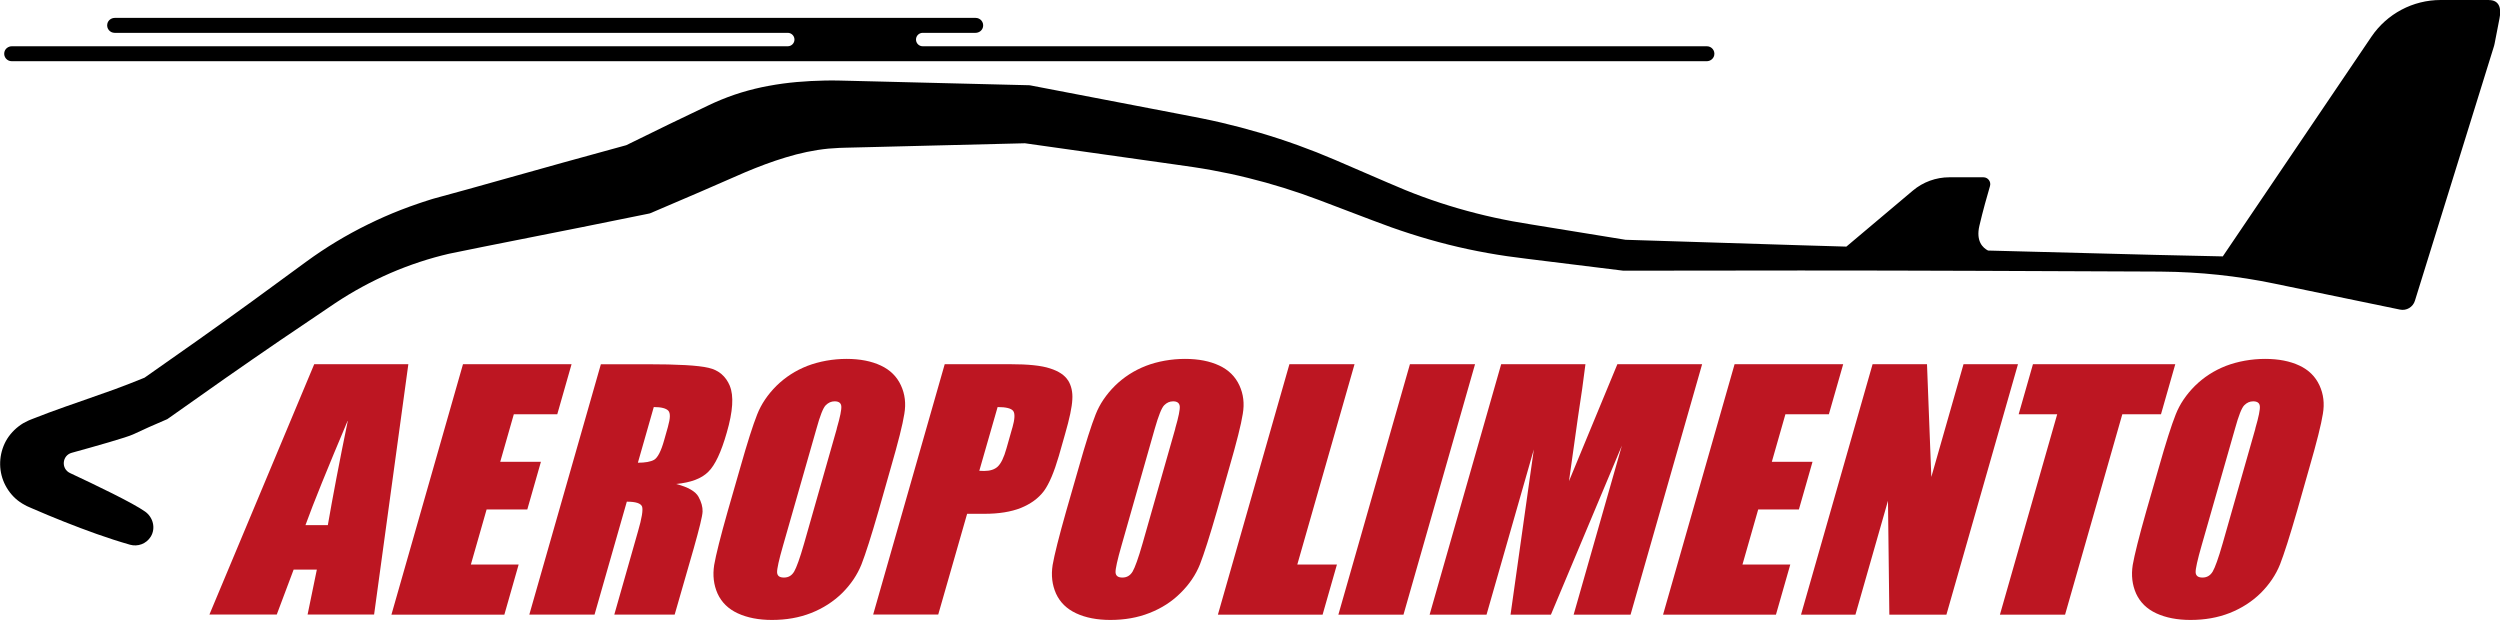
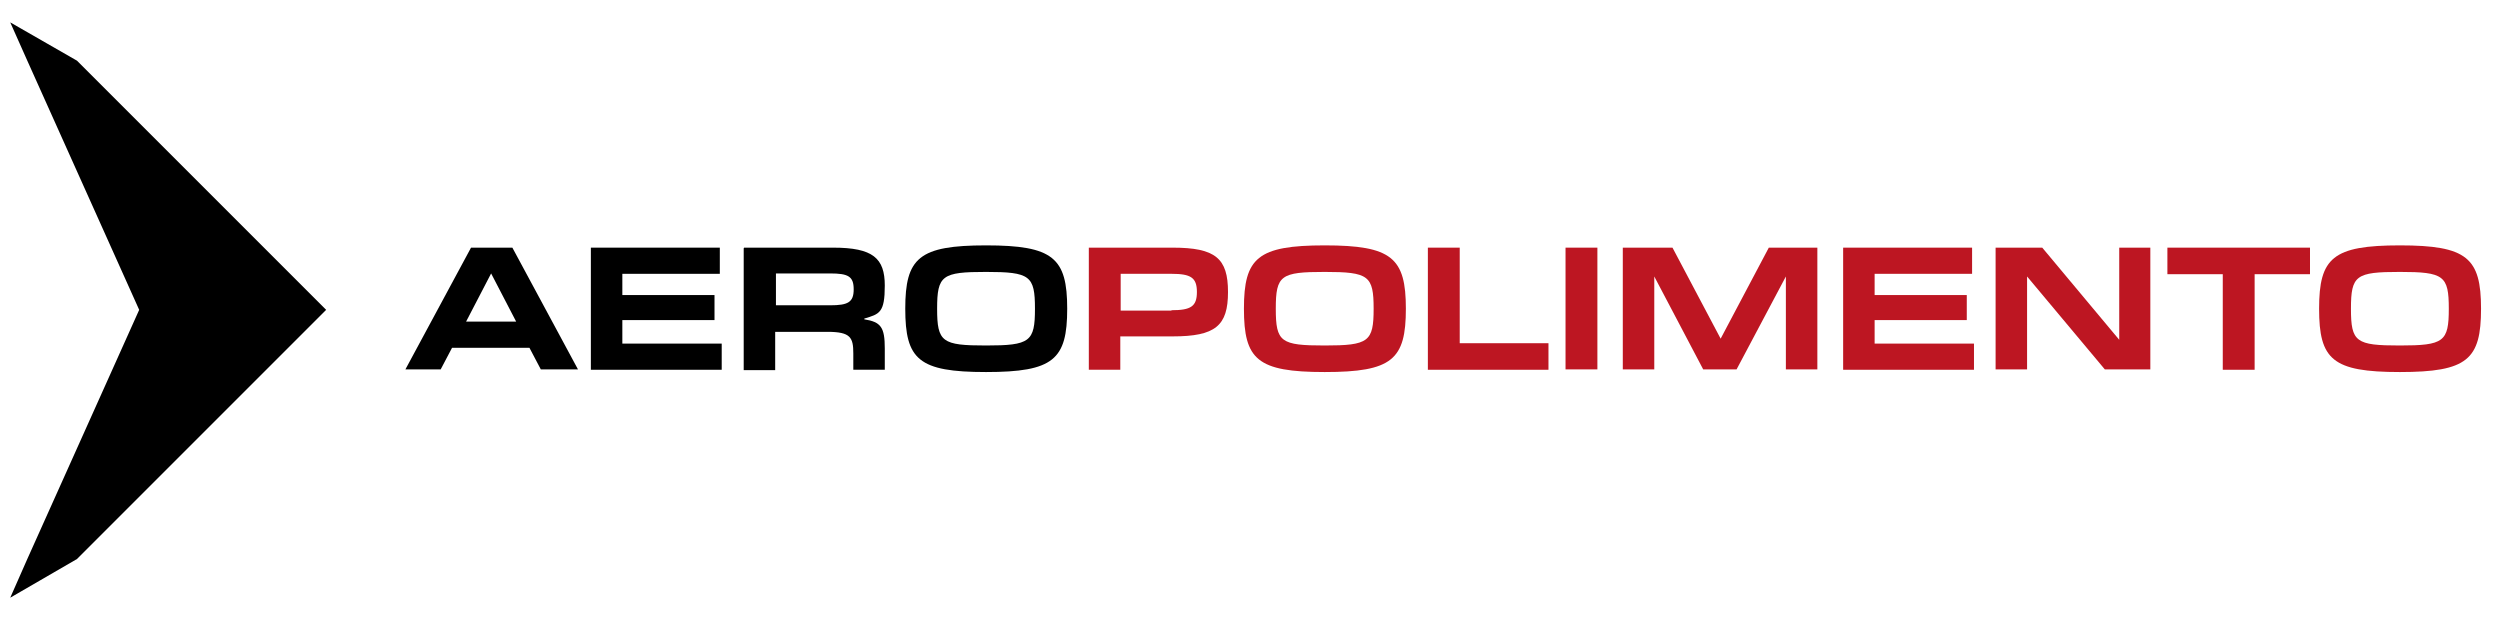
- <svg xmlns="http://www.w3.org/2000/svg" id="Layer_1" viewBox="0 0 659.25 163.47">
+ <svg xmlns="http://www.w3.org/2000/svg" id="Layer_1" version="1.1" viewBox="0 0 659.2 163.5">
  <defs>
-     <style>.cls-1,.cls-2{stroke-width:0px;}.cls-2{fill:#bd1622;}</style>
+     <style>
+       .st0 {
+         fill: #bd1622;
+       }
+     </style>
  </defs>
-   <path class="cls-2" d="m82.86,96.04l-27.64,66.02h17.76l4.45-11.85h6.12l-2.44,11.85h17.54l9.03-66.02h-24.82Zm3.59,42.44h-5.9c2.1-5.82,5.86-15.06,11.21-27.72-2.27,11-4.02,20.28-5.31,27.72Z" />
-   <polygon class="cls-2" points="122.09 96.04 150.72 96.04 146.95 109.25 135.49 109.25 131.91 121.78 142.64 121.78 139.05 134.34 128.32 134.34 124.17 148.86 136.77 148.86 133 162.08 103.22 162.08 122.09 96.04" />
-   <path class="cls-2" d="m192.47,101.78c-1.07-2.57-2.95-4.19-5.65-4.79-2.7-.64-8.09-.94-16.22-.94h-12.15l-18.87,66.02h17.2l8.51-29.78c2.35,0,3.68.43,4.02,1.28.3.86-.04,3.04-1.07,6.55l-6.25,21.95h15.92l5.01-17.41c1.5-5.31,2.31-8.56,2.35-9.76.04-1.2-.3-2.48-1.07-3.89-.77-1.41-2.74-2.57-5.9-3.38,3.89-.39,6.67-1.41,8.47-3.21,1.8-1.75,3.42-5.22,4.88-10.35,1.63-5.6,1.88-9.71.81-12.28Zm-16.3,10.65l-1.03,3.64c-.81,2.91-1.71,4.62-2.65,5.18-.9.51-2.35.77-4.28.77l4.19-14.68c2.01,0,3.25.34,3.85.98.56.64.51,2.01-.09,4.11Z" />
-   <path class="cls-2" d="m237.57,101.61c-1.07-2.31-2.82-4.06-5.31-5.22-2.48-1.16-5.48-1.75-9.03-1.75s-7.15.64-10.31,1.84c-3.17,1.24-5.86,3-8.17,5.26-2.31,2.31-4.02,4.83-5.09,7.57-1.11,2.78-2.61,7.49-4.49,14.12l-3.25,11.3c-1.93,6.8-3.12,11.55-3.59,14.25-.43,2.74-.13,5.26.9,7.57,1.07,2.31,2.82,4.02,5.31,5.18,2.52,1.16,5.52,1.75,9.03,1.75,3.77,0,7.19-.6,10.35-1.84,3.12-1.24,5.86-2.99,8.17-5.26,2.27-2.27,3.98-4.79,5.09-7.57,1.07-2.74,2.57-7.44,4.49-14.08l3.21-11.3c1.97-6.8,3.17-11.55,3.59-14.29.47-2.74.17-5.22-.9-7.53Zm-16.9,11.42l-8.64,30.33c-1.11,3.89-2.01,6.33-2.61,7.36-.64,1.07-1.5,1.58-2.7,1.58s-1.75-.47-1.8-1.37c-.04-.9.47-3.25,1.58-7.1l8.81-30.81c.94-3.42,1.75-5.48,2.44-6.16.68-.68,1.45-1.03,2.35-1.03,1.07,0,1.67.43,1.75,1.28.09.86-.3,2.82-1.2,5.9Z" />
-   <path class="cls-2" d="m281.64,100.32c-.86-1.37-2.44-2.44-4.75-3.17-2.31-.77-5.82-1.11-10.48-1.11h-17.29l-18.87,66.02h17.16l7.62-26.57h4.58c3.77,0,6.97-.51,9.58-1.54,2.61-1.07,4.62-2.52,6.08-4.45,1.41-1.93,2.7-5.01,3.94-9.24l1.63-5.73c1.2-4.15,1.84-7.19,1.93-9.16.13-1.97-.26-3.68-1.11-5.05Zm-14.68,12.45l-1.54,5.43c-.68,2.44-1.45,4.02-2.31,4.83-.81.77-2.01,1.16-3.59,1.16-.39,0-.77-.04-1.28-.04l4.83-16.81c2.22,0,3.59.34,4.11,1.03.51.68.43,2.14-.21,4.41Z" />
-   <path class="cls-2" d="m326.82,101.61c-1.07-2.31-2.82-4.06-5.31-5.22-2.48-1.16-5.48-1.75-9.03-1.75s-7.19.64-10.31,1.84c-3.17,1.24-5.86,3-8.17,5.26-2.31,2.31-4.02,4.83-5.09,7.57-1.11,2.78-2.61,7.49-4.49,14.12l-3.25,11.3c-1.93,6.8-3.12,11.55-3.59,14.25-.43,2.74-.13,5.26.9,7.57,1.07,2.31,2.82,4.02,5.31,5.18,2.48,1.16,5.52,1.75,9.03,1.75,3.72,0,7.19-.6,10.31-1.84,3.17-1.24,5.9-2.99,8.17-5.26,2.31-2.27,4.02-4.79,5.13-7.57,1.07-2.74,2.57-7.44,4.49-14.08l3.21-11.3c1.97-6.8,3.17-11.55,3.59-14.29.47-2.74.17-5.22-.9-7.53Zm-16.9,11.42l-8.64,30.33c-1.11,3.89-2.01,6.33-2.61,7.36-.64,1.07-1.54,1.58-2.7,1.58s-1.75-.47-1.8-1.37c-.04-.9.47-3.25,1.58-7.1l8.77-30.81c.98-3.42,1.8-5.48,2.48-6.16.68-.68,1.45-1.03,2.35-1.03,1.07,0,1.63.43,1.75,1.28.09.86-.3,2.82-1.2,5.9Z" />
-   <polygon class="cls-2" points="357.19 96.04 342.1 148.86 352.55 148.86 348.77 162.08 321.16 162.08 340.02 96.04 357.19 96.04" />
-   <polygon class="cls-2" points="388.97 96.04 370.1 162.08 352.93 162.08 371.8 96.04 388.97 96.04" />
-   <path class="cls-2" d="m448.85,96.04l-18.87,66.04h-15.01l12.72-44.58-18.71,44.58h-10.65l6.14-43.56-12.47,43.56h-15.01l18.87-66.04h22.22c-.48,3.97-1.14,8.65-1.98,14.04l-2.36,16.8,12.76-30.84h22.34Z" />
-   <polygon class="cls-2" points="457.41 96.04 486.05 96.04 482.27 109.25 470.81 109.25 467.23 121.78 477.96 121.78 474.37 134.34 463.64 134.34 459.49 148.86 472.1 148.86 468.32 162.08 438.55 162.08 457.41 96.04" />
-   <polygon class="cls-2" points="532.14 96.04 513.27 162.08 498.22 162.08 497.86 132.05 489.28 162.08 474.93 162.08 493.8 96.04 508.15 96.04 509.29 125.77 517.78 96.04 532.14 96.04" />
-   <polygon class="cls-2" points="573.62 96.04 569.85 109.25 559.65 109.25 544.56 162.08 527.38 162.08 542.48 109.25 532.32 109.25 536.09 96.04 573.62 96.04" />
-   <path class="cls-2" d="m611.64,101.61c-1.07-2.31-2.82-4.06-5.31-5.22-2.48-1.16-5.48-1.75-9.03-1.75s-7.15.64-10.31,1.84c-3.17,1.24-5.86,3-8.17,5.26-2.31,2.31-4.02,4.83-5.09,7.57-1.11,2.78-2.61,7.49-4.49,14.12l-3.25,11.3c-1.93,6.8-3.12,11.55-3.59,14.25-.43,2.74-.13,5.26.9,7.57,1.07,2.31,2.82,4.02,5.31,5.18,2.52,1.16,5.52,1.75,9.03,1.75,3.77,0,7.19-.6,10.35-1.84,3.12-1.24,5.86-2.99,8.17-5.26,2.27-2.27,3.98-4.79,5.09-7.57,1.07-2.74,2.57-7.44,4.49-14.08l3.21-11.3c1.97-6.8,3.17-11.59,3.59-14.29.47-2.74.17-5.22-.9-7.53Zm-16.9,11.42l-8.64,30.33c-1.11,3.89-2.01,6.33-2.61,7.36-.64,1.07-1.54,1.58-2.7,1.58s-1.75-.47-1.8-1.37c-.04-.9.47-3.25,1.58-7.1l8.81-30.81c.94-3.42,1.75-5.48,2.44-6.16.68-.68,1.45-1.03,2.35-1.03,1.07,0,1.67.43,1.75,1.28.09.86-.3,2.82-1.2,5.9Z" />
-   <path class="cls-1" d="m656.31,0h-12.71c-7.31,0-14.14,3.62-18.25,9.67l-39.2,57.94-17.98-.4-43.92-1.14c-1.36-.7-3.25-2.43-2.28-6.56.91-3.91,2.07-7.98,2.79-10.44.34-1.16-.53-2.32-1.73-2.32h-8.98c-3.52,0-6.94,1.24-9.63,3.51l-17.53,14.77c-3.98-.12-7.96-.24-11.94-.35l-46.29-1.45-19.88-3.23c-3.32-.55-6.74-1.07-9.92-1.65-3.23-.6-6.44-1.3-9.61-2.11-6.36-1.62-12.6-3.65-18.66-6.12-2.98-1.22-6.13-2.61-9.23-3.94l-9.34-4.03c-6.43-2.76-13.04-5.15-19.78-7.13-3.37-.99-6.76-1.89-10.19-2.69-3.41-.8-6.93-1.47-10.2-2.1l-39.92-7.67-.44-.08-.82-.02-26.35-.65-13.18-.33-6.59-.16-3.35-.08c-1.23-.03-2.46-.03-3.7,0-4.92.1-9.89.48-14.78,1.4-2.45.44-4.88,1.04-7.26,1.76-2.39.73-4.73,1.62-7.01,2.63l-.85.39c-.28.13-.58.26-.81.38l-1.48.71-2.97,1.42-5.94,2.85-11.26,5.51c-11.07,3-22.11,6.11-33.15,9.2l-8.57,2.4-8.58,2.35-.54.15-.6.18-1.19.38c-.81.24-1.52.51-2.29.76-1.5.51-2.99,1.05-4.48,1.63-2.96,1.15-5.86,2.43-8.7,3.83-5.69,2.79-11.12,6.06-16.22,9.79l-14.35,10.5c-9.39,6.81-18.85,13.51-28.36,20.14-2.63,1.07-5.28,2.11-7.95,3.09-2.87,1.04-5.75,2.05-8.64,3.05-2.89,1.01-5.78,2-8.64,3.07-1.43.53-2.86,1.08-4.27,1.64l-.53.21-.27.11-.15.06-.32.15c-.42.2-.84.41-1.25.64-.41.24-.8.53-1.19.82-1.54,1.18-2.86,2.76-3.68,4.52-1.63,3.53-1.6,7.61.23,11.08.9,1.71,2.23,3.27,3.8,4.34.39.29.79.5,1.19.73l.61.33c.13.06.15.07.2.09l.13.06,1.05.46c2.8,1.22,5.62,2.39,8.46,3.52,5.69,2.25,11.44,4.37,17.39,6.07,2.03.58,4.31-.21,5.49-2.15,1.34-2.21.6-5.09-1.5-6.58-3.25-2.31-12.99-6.97-19.81-10.17-2.4-1.13-2.11-4.64.46-5.34,6.28-1.73,14.51-4.06,16.18-4.85,2.76-1.3,5.55-2.55,8.36-3.74l.65-.28.53-.37c9.65-6.86,19.34-13.65,29.12-20.33l14.69-9.93c4.61-3.06,9.48-5.7,14.53-7.9,2.53-1.09,5.11-2.07,7.72-2.93,1.3-.43,2.62-.83,3.94-1.2.65-.18,1.35-.37,1.96-.52l.95-.23.47-.12.54-.12,8.69-1.77,8.7-1.73c11.59-2.31,23.19-4.58,34.76-6.97l.66-.14,1.09-.46,12.12-5.19,11.91-5.19c3.49-1.47,7.04-2.82,10.7-3.92,3.65-1.12,7.43-1.94,11.27-2.32.96-.08,1.92-.15,2.89-.19.45-.03,1.06-.03,1.59-.05l1.65-.04,6.59-.16,13.18-.33,25.91-.64,39.44,5.57c3.41.48,6.58.92,9.79,1.51,3.21.58,6.4,1.26,9.57,2.05,6.34,1.56,12.59,3.51,18.71,5.82l9.5,3.61c3.18,1.19,6.28,2.42,9.63,3.61,6.61,2.34,13.34,4.29,20.17,5.75,3.42.73,6.86,1.35,10.31,1.85,3.5.5,6.8.87,10.18,1.3l20.17,2.49.33.04h.18l46.64-.05c15.55.03,31.09,0,46.64.09l46.63.19,2.03.02c9.92.08,19.81,1.13,29.53,3.15l33.16,6.86c1.71.36,3.41-.65,3.93-2.32l20.75-66.81c.12-.35.21-.71.28-1.07l1.28-6.59c.56-2.68-.09-4.83-2.76-4.83h0Z" />
-   <path class="cls-1" d="m3.08,16.14h446.98c.94,0,1.79-.64,1.98-1.56.26-1.27-.71-2.38-1.93-2.38h-206.79c-.98,0-1.77-.79-1.77-1.77s.79-1.77,1.77-1.77h13.92c.94,0,1.79-.63,1.98-1.56.26-1.27-.71-2.38-1.93-2.38H30.28c-.94,0-1.79.63-1.98,1.56-.26,1.27.71,2.38,1.93,2.38h177.5c.98,0,1.77.8,1.77,1.77s-.79,1.77-1.77,1.77H3.13c-.94,0-1.79.64-1.98,1.56-.26,1.27.71,2.38,1.93,2.38h0Z" />
+   <g>
+     <path d="M124.3,65.3h10.8l17.3,32.1h-9.8l-3-5.7h-20.4l-3,5.7h-9.3l17.3-32.1ZM136.1,84.8l-6.6-12.7-6.6,12.7h13.2Z" />
+     <path d="M155.8,65.3h34v6.9h-25.7v5.6h24.3v6.6h-24.3v6.2h26.2v6.9h-34.5v-32.1Z" />
+     <path d="M196.2,65.3h23.5c10.5,0,13.6,2.8,13.6,10s-1.4,7.5-5.4,8.7v.2c4.4.7,5.4,2.1,5.4,7.7v5.6h-8.3v-4.3c0-4.2-.7-5.7-6.8-5.7h-13.8v10.1h-8.3v-32.1ZM218.9,80.5c4.7,0,6.2-.8,6.2-4.2s-1.4-4.2-6.2-4.2h-14.3v8.4h14.4Z" />
+     <path d="M238.7,81.4c0-13.4,3.6-16.7,21.3-16.7s21.4,3.3,21.4,16.7-3.6,16.7-21.4,16.7-21.3-3.3-21.3-16.7ZM260,91.1c11.6,0,12.9-1,12.9-9.7s-1.3-9.7-12.9-9.7-12.9.9-12.9,9.7,1.3,9.7,12.9,9.7Z" />
+     <path class="st0" d="M287.1,65.3h22.1c11.3,0,14.6,2.8,14.6,11.7s-3.3,11.7-14.6,11.7h-13.8v8.8h-8.3v-32.1ZM308.9,81.8c5.1,0,6.7-1,6.7-4.8s-1.6-4.8-6.7-4.8h-13.4v9.7h13.4Z" />
+     <path class="st0" d="M328,81.4c0-13.4,3.6-16.7,21.3-16.7s21.4,3.3,21.4,16.7-3.6,16.7-21.4,16.7-21.3-3.3-21.3-16.7ZM349.3,91.1c11.6,0,12.9-1,12.9-9.7s-1.3-9.7-12.9-9.7-12.9.9-12.9,9.7,1.3,9.7,12.9,9.7Z" />
+     <path class="st0" d="M376.5,65.3h8.4v25.2h23.4v7h-31.8v-32.1Z" />
+     <path class="st0" d="M412.8,65.3h8.4v32.1h-8.4v-32.1Z" />
+     <path class="st0" d="M427.9,65.3h13.1l12.7,24h0l12.7-24h12.8v32.1h-8.3v-24.5h0l-13,24.5h-8.8l-12.9-24.5h0v24.5h-8.3v-32.1Z" />
+     <path class="st0" d="M486,65.3h34v6.9h-25.7v5.6h24.3v6.6h-24.3v6.2h26.2v6.9h-34.5v-32.1Z" />
+     <path class="st0" d="M526.3,65.3h12.2l20.3,24.3h0v-24.3h8.2v32.1h-12l-20.5-24.5h0v24.5h-8.3v-32.1Z" />
+     <path class="st0" d="M586.1,72.3h-14.6v-7h37.6v7h-14.6v25.2h-8.4v-25.2Z" />
+     <path class="st0" d="M611.5,81.4c0-13.4,3.6-16.7,21.3-16.7s21.4,3.3,21.4,16.7-3.6,16.7-21.4,16.7-21.3-3.3-21.3-16.7ZM632.8,91.1c11.6,0,12.9-1,12.9-9.7s-1.3-9.7-12.9-9.7-12.9.9-12.9,9.7,1.3,9.7,12.9,9.7Z" />
+   </g>
+   <polygon points="86 81.7 20.3 147.4 2.7 157.6 7.2 147.4 36.7 81.7 7.2 16 2.7 5.9 20.3 16 86 81.7" />
</svg>
